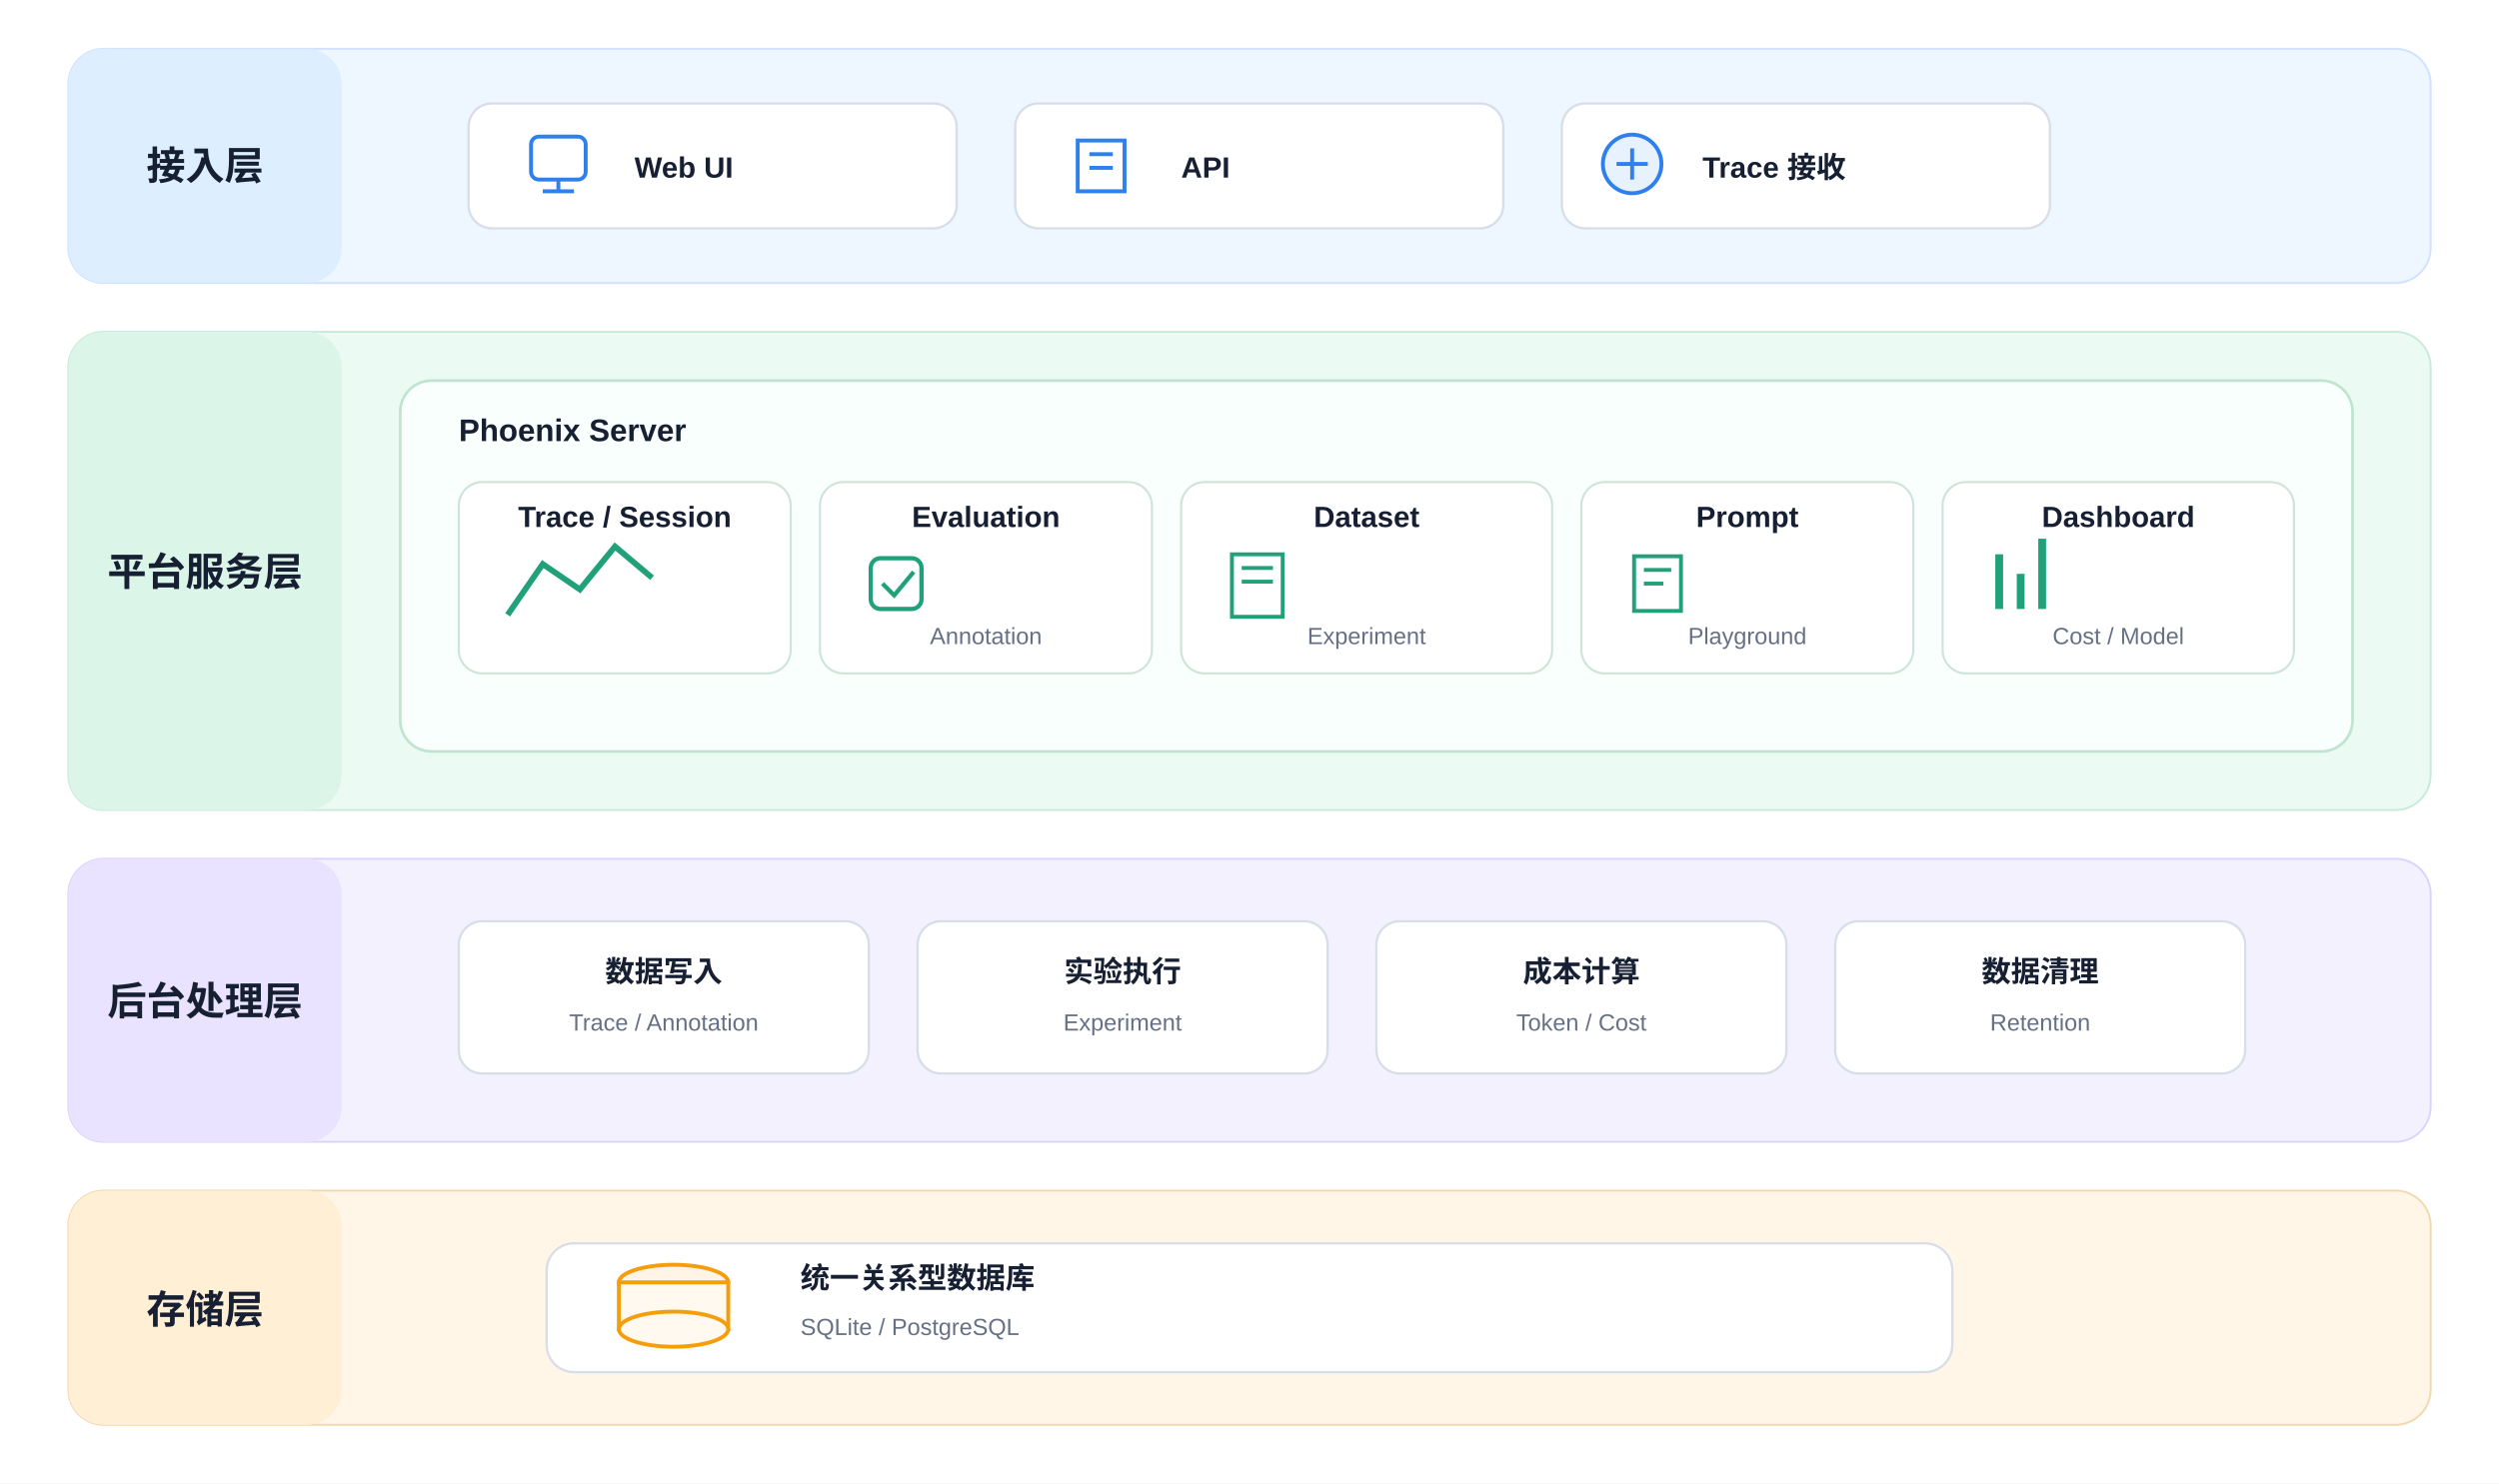
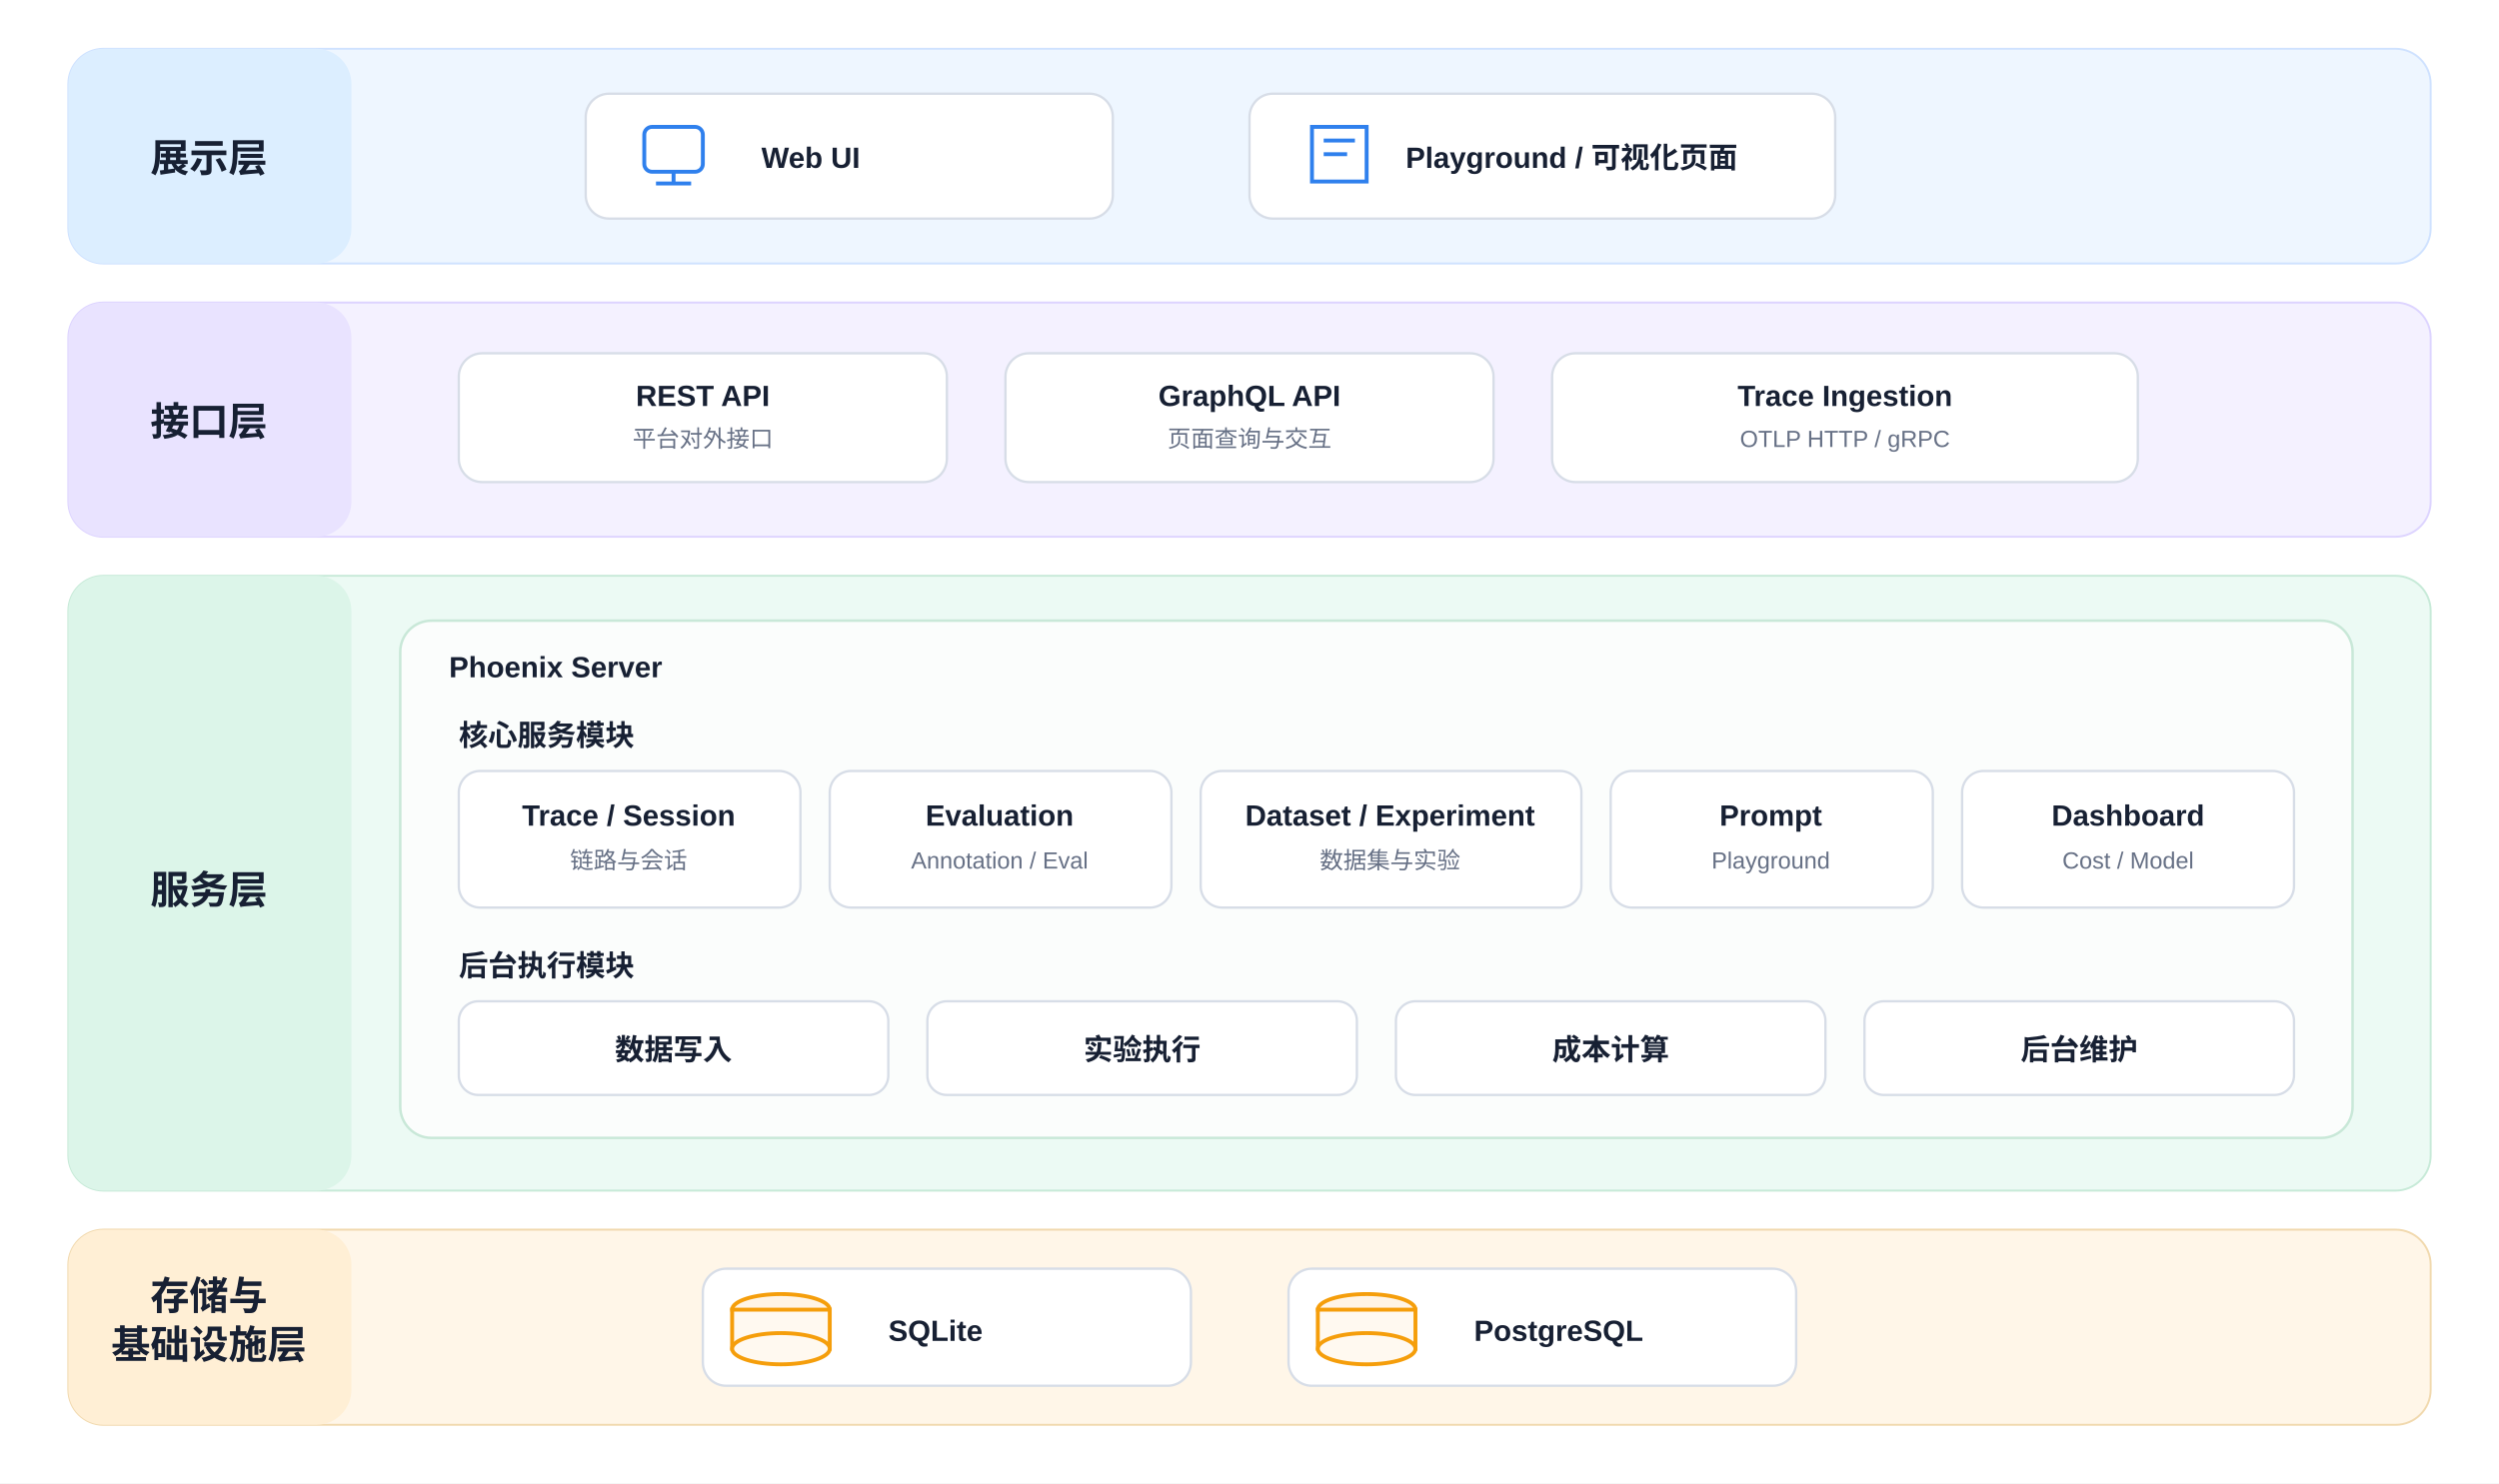
<svg xmlns="http://www.w3.org/2000/svg" width="1280" height="760" viewBox="0 0 1280 760">
  <defs>
    <style>
      text{font-family:Arial,"Microsoft YaHei",sans-serif;fill:#172033}
      .layer{font-size:20px;font-weight:700}
-       .group{font-size:16px;font-weight:700}
+       .group{font-size:15px;font-weight:700}
      .name{font-size:15px;font-weight:700}
      .sub{font-size:12px;fill:#667085}
-       .card{fill:#fff;stroke:#d8dee8;stroke-width:1.2}
-       .inner{fill:#fff;stroke:#cfe4d8;stroke-width:1.1}
+       .card{fill:#fff;stroke:#d7dde7;stroke-width:1.2}
+       .box{fill:#fbfdfc;stroke:#c9e8d8;stroke-width:1.3}
    </style>
  </defs>
  <rect width="1280" height="760" fill="#fff" />
-   <rect x="35" y="25" width="1210" height="120" rx="18" fill="#eef6ff" stroke="#cfe2ff" />
-   <rect x="35" y="25" width="140" height="120" rx="18" fill="#dceeff" />
-   <text x="105" y="92" text-anchor="middle" class="layer">接入层</text>
-   <rect x="240" y="53" width="250" height="64" rx="12" class="card" />
-   <rect x="272" y="70" width="28" height="22" rx="4" fill="none" stroke="#2f80ed" stroke-width="2" />
-   <path d="M278 98h16M286 92v6" stroke="#2f80ed" stroke-width="2" />
-   <text x="325" y="91" class="name">Web UI</text>
-   <rect x="520" y="53" width="250" height="64" rx="12" class="card" />
-   <path d="M552 72h24v26h-24zM558 79h12M558 86h12" fill="none" stroke="#2f80ed" stroke-width="2" />
-   <text x="605" y="91" class="name">API</text>
-   <rect x="800" y="53" width="250" height="64" rx="12" class="card" />
-   <circle cx="836" cy="84" r="15" fill="#e8f2ff" stroke="#2f80ed" stroke-width="2" />
-   <path d="M828 84h16M836 76v16" stroke="#2f80ed" stroke-width="2" />
-   <text x="872" y="91" class="name">Trace 接收</text>
-   <rect x="35" y="170" width="1210" height="245" rx="18" fill="#ecfaf4" stroke="#c9ead9" />
-   <rect x="35" y="170" width="140" height="245" rx="18" fill="#dcf5e9" />
-   <text x="105" y="300" text-anchor="middle" class="layer">平台服务层</text>
-   <rect x="205" y="195" width="1000" height="190" rx="16" fill="#f9fffc" stroke="#bfe4d0" stroke-width="1.4" />
-   <text x="235" y="226" class="group">Phoenix Server</text>
-   <rect x="235" y="247" width="170" height="98" rx="12" class="inner" />
-   <polyline points="260,315 278,289 297,302 315,280 334,296" fill="none" stroke="#21a179" stroke-width="3" />
-   <text x="320" y="270" text-anchor="middle" class="name">Trace / Session</text>
-   <rect x="420" y="247" width="170" height="98" rx="12" class="inner" />
-   <rect x="446" y="286" width="26" height="26" rx="5" fill="none" stroke="#21a179" stroke-width="2.2" />
-   <path d="M452 299l6 6 10-12" fill="none" stroke="#21a179" stroke-width="2.2" />
-   <text x="505" y="270" text-anchor="middle" class="name">Evaluation</text>
-   <text x="505" y="330" text-anchor="middle" class="sub">Annotation</text>
-   <rect x="605" y="247" width="190" height="98" rx="12" class="inner" />
-   <path d="M631 284h26v32h-26zM636 291h16M636 298h16" fill="none" stroke="#21a179" stroke-width="2" />
-   <text x="700" y="270" text-anchor="middle" class="name">Dataset</text>
-   <text x="700" y="330" text-anchor="middle" class="sub">Experiment</text>
-   <rect x="810" y="247" width="170" height="98" rx="12" class="inner" />
-   <path d="M837 285h24v28h-24zM842 292h14M842 299h10" fill="none" stroke="#21a179" stroke-width="2" />
-   <text x="895" y="270" text-anchor="middle" class="name">Prompt</text>
-   <text x="895" y="330" text-anchor="middle" class="sub">Playground</text>
-   <rect x="995" y="247" width="180" height="98" rx="12" class="inner" />
-   <path d="M1024 312v-28M1035 312v-18M1046 312v-36" stroke="#21a179" stroke-width="4" />
-   <text x="1085" y="270" text-anchor="middle" class="name">Dashboard</text>
-   <text x="1085" y="330" text-anchor="middle" class="sub">Cost / Model</text>
-   <rect x="35" y="440" width="1210" height="145" rx="18" fill="#f4f1ff" stroke="#dbd3ff" />
-   <rect x="35" y="440" width="140" height="145" rx="18" fill="#e9e3ff" />
-   <text x="105" y="520" text-anchor="middle" class="layer">后台处理层</text>
-   <rect x="235" y="472" width="210" height="78" rx="12" class="card" />
-   <text x="340" y="503" text-anchor="middle" class="name">数据写入</text>
-   <text x="340" y="528" text-anchor="middle" class="sub">Trace / Annotation</text>
-   <rect x="470" y="472" width="210" height="78" rx="12" class="card" />
-   <text x="575" y="503" text-anchor="middle" class="name">实验执行</text>
-   <text x="575" y="528" text-anchor="middle" class="sub">Experiment</text>
-   <rect x="705" y="472" width="210" height="78" rx="12" class="card" />
-   <text x="810" y="503" text-anchor="middle" class="name">成本计算</text>
-   <text x="810" y="528" text-anchor="middle" class="sub">Token / Cost</text>
-   <rect x="940" y="472" width="210" height="78" rx="12" class="card" />
-   <text x="1045" y="503" text-anchor="middle" class="name">数据清理</text>
-   <text x="1045" y="528" text-anchor="middle" class="sub">Retention</text>
-   <rect x="35" y="610" width="1210" height="120" rx="18" fill="#fff6e8" stroke="#f1d9ae" />
-   <rect x="35" y="610" width="140" height="120" rx="18" fill="#ffefd5" />
-   <text x="105" y="678" text-anchor="middle" class="layer">存储层</text>
-   <rect x="280" y="637" width="720" height="66" rx="14" class="card" />
-   <ellipse cx="345" cy="657" rx="28" ry="9" fill="#fff4e5" stroke="#f59e0b" stroke-width="2" />
-   <rect x="317" y="657" width="56" height="24" fill="#fff9f0" stroke="#f59e0b" stroke-width="2" />
-   <ellipse cx="345" cy="681" rx="28" ry="9" fill="#fff9f0" stroke="#f59e0b" stroke-width="2" />
-   <text x="410" y="660" class="name">统一关系型数据库</text>
-   <text x="410" y="684" class="sub">SQLite / PostgreSQL</text>
+   <rect x="35" y="25" width="1210" height="110" rx="18" fill="#eef6ff" stroke="#cfe2ff" />
+   <rect x="35" y="25" width="145" height="110" rx="18" fill="#dceeff" />
+   <text x="107" y="88" text-anchor="middle" class="layer">展示层</text>
+   <rect x="300" y="48" width="270" height="64" rx="12" class="card" />
+   <rect x="330" y="65" width="30" height="23" rx="4" fill="none" stroke="#2f80ed" stroke-width="2" />
+   <path d="M336 94h18M345 88v6" stroke="#2f80ed" stroke-width="2" />
+   <text x="390" y="86" class="name">Web UI</text>
+   <rect x="640" y="48" width="300" height="64" rx="12" class="card" />
+   <path d="M672 65h28v28h-28zM678 72h16M678 79h12" fill="none" stroke="#2f80ed" stroke-width="2" />
+   <text x="720" y="86" class="name">Playground / 可视化页面</text>
+   <rect x="35" y="155" width="1210" height="120" rx="18" fill="#f4f1ff" stroke="#ddd4ff" />
+   <rect x="35" y="155" width="145" height="120" rx="18" fill="#e9e3ff" />
+   <text x="107" y="223" text-anchor="middle" class="layer">接口层</text>
+   <rect x="235" y="181" width="250" height="66" rx="12" class="card" />
+   <text x="360" y="208" text-anchor="middle" class="name">REST API</text>
+   <text x="360" y="229" text-anchor="middle" class="sub">平台对外接口</text>
+   <rect x="515" y="181" width="250" height="66" rx="12" class="card" />
+   <text x="640" y="208" text-anchor="middle" class="name">GraphQL API</text>
+   <text x="640" y="229" text-anchor="middle" class="sub">页面查询与交互</text>
+   <rect x="795" y="181" width="300" height="66" rx="12" class="card" />
+   <text x="945" y="208" text-anchor="middle" class="name">Trace Ingestion</text>
+   <text x="945" y="229" text-anchor="middle" class="sub">OTLP HTTP / gRPC</text>
+   <rect x="35" y="295" width="1210" height="315" rx="18" fill="#ecfaf4" stroke="#c7ead8" />
+   <rect x="35" y="295" width="145" height="315" rx="18" fill="#dcf5e9" />
+   <text x="107" y="463" text-anchor="middle" class="layer">服务层</text>
+   <rect x="205" y="318" width="1000" height="265" rx="16" class="box" />
+   <text x="230" y="347" class="group">Phoenix Server</text>
+   <text x="235" y="382" class="group">核心服务模块</text>
+   <rect x="235" y="395" width="175" height="70" rx="11" class="card" />
+   <text x="322" y="423" text-anchor="middle" class="name">Trace / Session</text>
+   <text x="322" y="445" text-anchor="middle" class="sub">链路与会话</text>
+   <rect x="425" y="395" width="175" height="70" rx="11" class="card" />
+   <text x="512" y="423" text-anchor="middle" class="name">Evaluation</text>
+   <text x="512" y="445" text-anchor="middle" class="sub">Annotation / Eval</text>
+   <rect x="615" y="395" width="195" height="70" rx="11" class="card" />
+   <text x="712" y="423" text-anchor="middle" class="name">Dataset / Experiment</text>
+   <text x="712" y="445" text-anchor="middle" class="sub">数据集与实验</text>
+   <rect x="825" y="395" width="165" height="70" rx="11" class="card" />
+   <text x="907" y="423" text-anchor="middle" class="name">Prompt</text>
+   <text x="907" y="445" text-anchor="middle" class="sub">Playground</text>
+   <rect x="1005" y="395" width="170" height="70" rx="11" class="card" />
+   <text x="1090" y="423" text-anchor="middle" class="name">Dashboard</text>
+   <text x="1090" y="445" text-anchor="middle" class="sub">Cost / Model</text>
+   <text x="235" y="500" class="group">后台执行模块</text>
+   <rect x="235" y="513" width="220" height="48" rx="10" class="card" />
+   <text x="345" y="543" text-anchor="middle" class="name">数据写入</text>
+   <rect x="475" y="513" width="220" height="48" rx="10" class="card" />
+   <text x="585" y="543" text-anchor="middle" class="name">实验执行</text>
+   <rect x="715" y="513" width="220" height="48" rx="10" class="card" />
+   <text x="825" y="543" text-anchor="middle" class="name">成本计算</text>
+   <rect x="955" y="513" width="220" height="48" rx="10" class="card" />
+   <text x="1065" y="543" text-anchor="middle" class="name">后台维护</text>
+   <rect x="35" y="630" width="1210" height="100" rx="18" fill="#fff6e8" stroke="#f1d9ae" />
+   <rect x="35" y="630" width="145" height="100" rx="18" fill="#ffefd5" />
+   <text x="107" y="671" text-anchor="middle" class="layer">存储与</text>
+   <text x="107" y="696" text-anchor="middle" class="layer">基础设施层</text>
+   <rect x="360" y="650" width="250" height="60" rx="12" class="card" />
+   <ellipse cx="400" cy="671" rx="25" ry="8" fill="#fff4e5" stroke="#f59e0b" stroke-width="2" />
+   <rect x="375" y="671" width="50" height="20" fill="#fff9f0" stroke="#f59e0b" stroke-width="2" />
+   <ellipse cx="400" cy="691" rx="25" ry="8" fill="#fff9f0" stroke="#f59e0b" stroke-width="2" />
+   <text x="455" y="687" class="name">SQLite</text>
+   <rect x="660" y="650" width="260" height="60" rx="12" class="card" />
+   <ellipse cx="700" cy="671" rx="25" ry="8" fill="#fff4e5" stroke="#f59e0b" stroke-width="2" />
+   <rect x="675" y="671" width="50" height="20" fill="#fff9f0" stroke="#f59e0b" stroke-width="2" />
+   <ellipse cx="700" cy="691" rx="25" ry="8" fill="#fff9f0" stroke="#f59e0b" stroke-width="2" />
+   <text x="755" y="687" class="name">PostgreSQL</text>
</svg>
